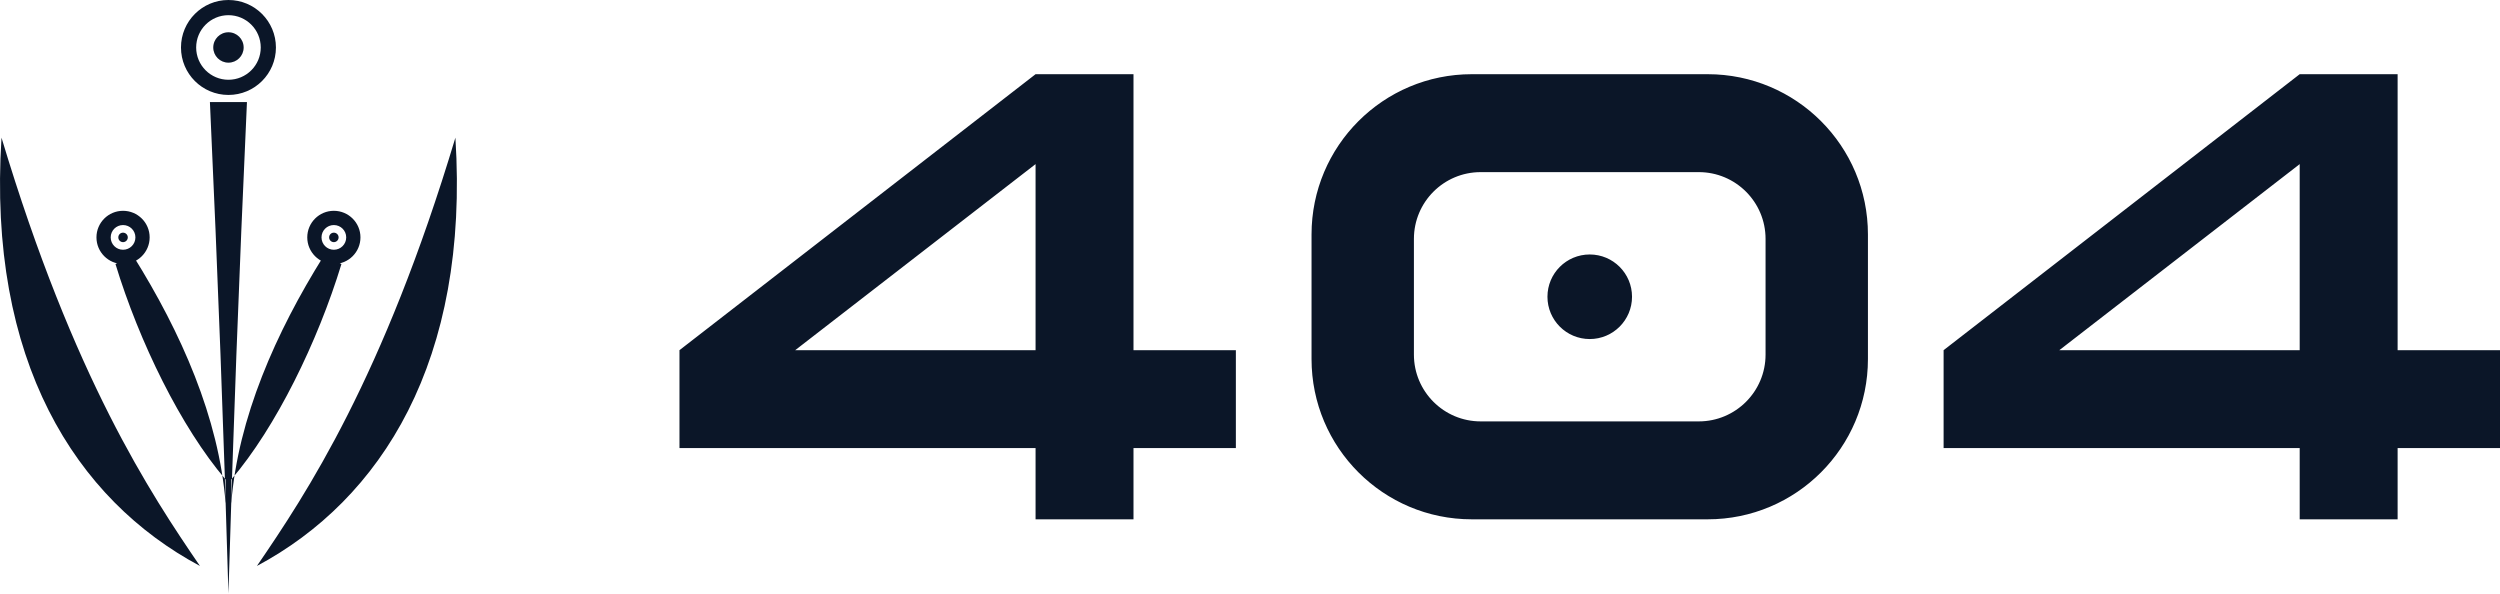
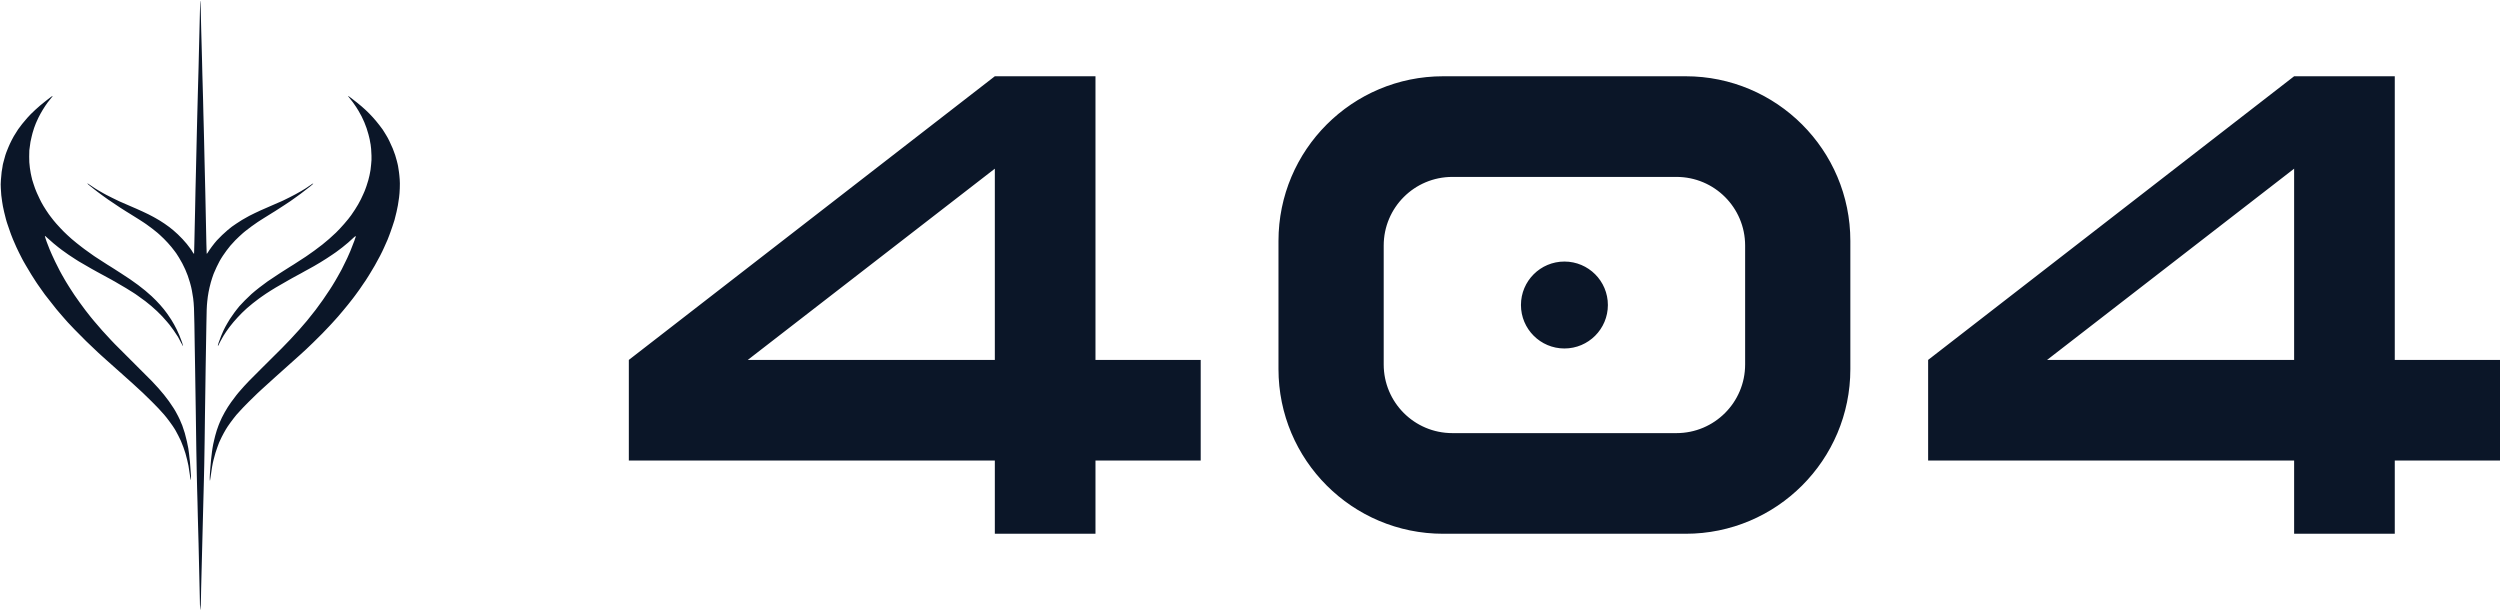
- <svg xmlns="http://www.w3.org/2000/svg" viewBox="0 0 561.65 133.33">
-   <path transform="translate(0 0)" fill="#0B1628" d="M47.16 22.93L55.48 22.93Q52.82 81.07 51.32 133.33Q49.83 81.07 47.16 22.93ZM102.31 30.93C105.51 81.07 85.67 112.21 57.72 127.15C68.82 110.93 86.1 84.91 102.31 30.93ZM51.96 113.07C53.46 93.87 61.99 74.67 72.66 57.6L76.71 59.31C71.38 76.8 61.99 96 51.96 107.73ZM75 47.36C78.3 47.36 80.98 50.03 80.98 53.33C80.98 56.63 78.3 59.31 75 59.31C71.71 59.31 69.03 56.63 69.03 53.33C69.03 50.03 71.71 47.36 75 47.36ZM75 52.27C75.59 52.27 76.07 52.74 76.07 53.33C76.07 53.92 75.59 54.4 75 54.4C74.41 54.4 73.94 53.92 73.94 53.33C73.94 52.74 74.41 52.27 75 52.27ZM0.34 30.93C16.55 84.91 33.83 110.93 44.92 127.15C16.98 112.21 -2.86 81.07 0.34 30.93ZM50.68 113.07L50.68 107.73C40.66 96 31.27 76.8 25.94 59.31L29.99 57.6C40.66 74.67 49.19 93.87 50.68 113.07ZM27.64 47.36C30.94 47.36 33.62 50.03 33.62 53.33C33.62 56.63 30.94 59.31 27.64 59.31C24.35 59.31 21.67 56.63 21.67 53.33C21.67 50.03 24.35 47.36 27.64 47.36ZM27.64 52.27C28.23 52.27 28.71 52.74 28.71 53.33C28.71 53.92 28.23 54.4 27.64 54.4C27.05 54.4 26.58 53.92 26.58 53.33C26.58 52.74 27.05 52.27 27.64 52.27ZM51.32 0C57.21 0 61.99 4.78 61.99 10.67C61.99 16.56 57.21 21.33 51.32 21.33C45.43 21.33 40.66 16.56 40.66 10.67C40.66 4.78 45.43 0 51.32 0ZM51.32 7.25C53.21 7.25 54.74 8.78 54.74 10.67C54.74 12.55 53.21 14.08 51.32 14.08C49.44 14.08 47.91 12.55 47.91 10.67C47.91 8.78 49.44 7.25 51.32 7.25ZM75 50.56C73.47 50.56 72.23 51.8 72.23 53.33C72.23 54.87 73.47 56.11 75 56.11C76.54 56.11 77.78 54.87 77.78 53.33C77.78 51.8 76.54 50.56 75 50.56ZM27.64 50.56C26.11 50.56 24.87 51.8 24.87 53.33C24.87 54.87 26.11 56.11 27.64 56.11C29.18 56.11 30.42 54.87 30.42 53.33C30.42 51.8 29.18 50.56 27.64 50.56ZM51.32 3.41C47.32 3.41 44.07 6.66 44.07 10.67C44.07 14.67 47.32 17.92 51.32 17.92C55.33 17.92 58.58 14.67 58.58 10.67C58.58 6.66 55.33 3.41 51.32 3.41ZM232.65 16.67L254.65 16.67L254.65 78.67L277.65 78.67L277.65 100.67L254.65 100.67L254.65 116.67L232.65 116.67L232.65 100.67L152.65 100.67L152.65 78.67ZM330.65 16.67L383.65 16.67C403.53 16.67 419.65 32.78 419.65 52.67L419.65 80.67C419.65 100.55 403.53 116.67 383.65 116.67L330.65 116.67C310.77 116.67 294.65 100.55 294.65 80.67L294.65 52.67C294.65 32.78 310.77 16.67 330.65 16.67ZM357.15 57.17C362.4 57.17 366.65 61.42 366.65 66.67C366.65 71.91 362.4 76.17 357.15 76.17C351.9 76.17 347.65 71.91 347.65 66.67C347.65 61.42 351.9 57.17 357.15 57.17ZM516.65 16.67L538.65 16.67L538.65 78.67L561.65 78.67L561.65 100.67L538.65 100.67L538.65 116.67L516.65 116.67L516.65 100.67L436.65 100.67L436.65 78.67ZM232.65 36.87L178.65 78.67L232.65 78.67L232.65 36.87ZM332.65 38.67C324.36 38.67 317.65 45.38 317.65 53.67L317.65 79.67C317.65 87.95 324.36 94.67 332.65 94.67L381.65 94.67C389.93 94.67 396.65 87.95 396.65 79.67L396.65 53.67C396.65 45.38 389.93 38.67 381.65 38.67L332.65 38.67ZM516.65 36.87L462.65 78.67L516.65 78.67L516.65 36.87Z" />
+ <svg xmlns="http://www.w3.org/2000/svg" viewBox="0 0 546.45 133.33">
+   <path transform="translate(0 0)" fill="#0B1628" d="M43.77 133.11C43.71 132.64 43.69 132.07 43.66 130.11C43.63 128.01 43.59 126.23 43.49 122.68C43.46 121.52 43.42 119.76 43.4 118.75C43.38 117.75 43.34 116.44 43.32 115.85C43.3 115.25 43.27 113.95 43.24 112.94C43.22 111.94 43.19 110.56 43.17 109.87C43.15 109.18 43.11 107.87 43.09 106.96C43.07 106.06 43.04 104.71 43.02 103.98C42.97 102.25 42.86 95.48 42.79 89.71C42.77 87.99 42.73 85.75 42.71 84.71C42.69 83.68 42.66 81.6 42.64 80.1C42.62 78.6 42.58 76.49 42.56 75.43C42.54 74.36 42.51 72.31 42.49 70.85C42.44 67.63 42.39 66.55 42.22 65.18C42.08 64.13 41.84 62.86 41.63 62.16C41.61 62.07 41.54 61.85 41.5 61.69C41.26 60.82 40.84 59.65 40.53 58.99C40.46 58.84 40.35 58.6 40.28 58.46C40.17 58.22 39.92 57.71 39.83 57.54C39.45 56.83 38.77 55.7 38.54 55.39C38.46 55.3 38.3 55.08 38.18 54.9C37.31 53.71 36.11 52.4 34.93 51.34C34.71 51.15 34.47 50.93 34.4 50.87C34 50.51 32.7 49.52 32.01 49.04C31.77 48.88 31.53 48.71 31.47 48.67C31.37 48.59 31.2 48.48 30.47 48.02C29.71 47.54 28.8 46.97 28.36 46.7C28.14 46.57 27.79 46.35 27.58 46.22C27.04 45.87 26.78 45.7 26.29 45.4C26.01 45.21 23.78 43.73 23.65 43.63C23.44 43.47 22.82 43.03 22.67 42.93C22.57 42.87 22.29 42.66 22.04 42.47C21.8 42.28 21.51 42.07 21.41 42C21.31 41.92 21 41.69 20.72 41.47C20.44 41.25 20.04 40.94 19.84 40.78C19.41 40.44 19.1 40.17 19.1 40.13C19.1 40.08 19.17 40.1 19.28 40.17C19.33 40.21 19.48 40.3 19.59 40.38C19.7 40.45 19.88 40.57 19.99 40.65C20.56 41.05 21.24 41.48 21.64 41.7C21.78 41.77 21.95 41.87 22.03 41.92C22.37 42.11 22.46 42.16 22.57 42.23C22.94 42.45 23.31 42.64 24.53 43.25C25.27 43.61 25.96 43.95 26.05 43.99C26.14 44.03 26.28 44.09 26.37 44.13C27.51 44.63 29.08 45.31 29.29 45.4C29.44 45.45 29.66 45.55 29.78 45.61C29.91 45.66 30.09 45.75 30.18 45.79C30.28 45.83 30.47 45.91 30.6 45.98C30.74 46.04 30.96 46.14 31.09 46.2C31.98 46.6 32.99 47.11 33.49 47.39C33.62 47.47 33.83 47.58 33.94 47.64C35.27 48.37 36.72 49.36 37.83 50.29C39.22 51.45 40.7 53.04 41.58 54.3C41.67 54.44 41.81 54.63 41.89 54.74C41.96 54.85 42.07 55.02 42.12 55.13C42.22 55.3 42.39 55.51 42.42 55.47C42.43 55.47 42.46 54.47 42.48 53.26C42.5 52.04 42.54 50.4 42.56 49.59C42.58 48.79 42.62 47.2 42.64 46.06C42.66 44.92 42.7 42.91 42.73 41.58C42.76 40.25 42.81 38.41 42.83 37.48C42.94 32.28 42.98 30.52 43.03 28.8C43.07 27.76 43.1 26.31 43.11 25.58C43.12 24.84 43.15 23.81 43.17 23.28C43.19 22.75 43.22 21.52 43.24 20.56C43.27 19.6 43.3 18.31 43.32 17.7C43.34 17.08 43.37 15.81 43.4 14.87C43.42 13.93 43.46 12.2 43.49 11.03C43.64 5.63 43.67 4.33 43.7 2.45C43.72 1.35 43.75 0.38 43.77 0.31C43.84 0 43.84 0.02 43.98 6.5C44.01 7.95 44.06 9.61 44.08 10.18C44.1 10.75 44.13 12.1 44.16 13.18C44.18 14.25 44.21 15.59 44.23 16.14C44.25 16.69 44.29 17.97 44.31 18.97C44.33 19.97 44.36 21.27 44.39 21.85C44.41 22.44 44.44 23.81 44.46 24.89C44.48 25.98 44.52 27.33 44.54 27.89C44.56 28.46 44.59 29.73 44.61 30.72C44.63 31.71 44.67 33.52 44.7 34.75C44.76 36.93 44.8 38.84 44.88 42.24C44.95 45.45 45.04 50.07 45.11 53.29C45.13 54.47 45.17 55.45 45.18 55.46C45.22 55.48 45.32 55.38 45.43 55.19C45.75 54.62 46.82 53.19 47.41 52.54C48 51.9 49.08 50.85 49.74 50.31C50.58 49.61 50.78 49.46 51.64 48.89C52.67 48.21 53.18 47.89 54.01 47.45C54.14 47.37 54.37 47.25 54.51 47.17C54.92 46.95 55.43 46.7 55.74 46.56C55.89 46.49 56.21 46.34 56.45 46.23C56.68 46.11 56.88 46.02 56.89 46.02C56.9 46.02 57.04 45.96 57.21 45.88C57.62 45.69 57.75 45.63 58.19 45.45C58.71 45.23 60.7 44.36 60.89 44.27C60.97 44.23 61.05 44.2 61.06 44.2C61.08 44.2 61.21 44.14 61.36 44.07C61.52 44 61.74 43.9 61.87 43.84C61.99 43.78 62.63 43.47 63.29 43.14C65.02 42.28 66.78 41.25 67.64 40.61C67.77 40.52 67.9 40.43 67.95 40.41C67.99 40.39 68.05 40.35 68.07 40.31C68.1 40.28 68.14 40.25 68.16 40.25C68.18 40.25 68.24 40.22 68.3 40.17C68.36 40.13 68.43 40.1 68.46 40.11C68.52 40.13 68.26 40.38 67.87 40.69C67.54 40.94 66.35 41.87 66.18 42C66.11 42.05 65.92 42.2 65.75 42.33C65.58 42.47 65.28 42.69 65.08 42.82C64.88 42.96 64.57 43.18 64.4 43.31C63.85 43.7 63.74 43.78 63.47 43.97C63.33 44.06 63.12 44.2 63 44.28C62.89 44.35 62.56 44.57 62.26 44.77C61.69 45.16 61.57 45.24 60.86 45.68C60.62 45.83 60.27 46.05 60.08 46.18C59.9 46.3 59.64 46.46 59.51 46.53C59.39 46.61 59.06 46.81 58.79 46.98C58.51 47.15 58.01 47.46 57.68 47.67C57.35 47.87 56.96 48.12 56.8 48.23C56.64 48.33 56.43 48.47 56.32 48.54C55.76 48.89 54.1 50.12 53.58 50.55C53.4 50.7 53.19 50.88 53.1 50.95C52.88 51.13 51.65 52.28 51.43 52.52C51.26 52.7 50.74 53.27 50.36 53.69C50 54.09 49.01 55.43 48.71 55.91C48.6 56.09 48.43 56.35 48.34 56.49C48.26 56.63 48.15 56.81 48.11 56.88C48.07 56.95 48 57.08 47.95 57.17C47.69 57.62 46.99 59.1 46.8 59.6C46.74 59.74 46.68 59.9 46.66 59.94C46.6 60.07 46.16 61.4 46.09 61.69C45.65 63.33 45.45 64.42 45.3 65.9C45.19 66.93 45.15 68.05 45.11 70.93C45.05 74.33 45 77.88 44.95 80.46C44.93 81.66 44.9 83.87 44.88 85.38C44.86 86.88 44.82 89.3 44.8 90.75C44.78 92.2 44.75 94.72 44.73 96.35C44.67 100.39 44.62 103.4 44.57 104.86C44.55 105.52 44.52 106.77 44.5 107.63C44.48 108.48 44.44 109.85 44.42 110.67C44.32 114.27 44.19 119.75 44.08 124.09C44.04 125.81 43.99 127.79 43.97 128.49C43.94 129.19 43.93 130.12 43.93 130.56C43.93 131.39 43.86 132.93 43.82 133.18L43.79 133.33L43.77 133.11ZM45.85 104.79C45.83 104.59 45.84 104.15 45.88 103.62C45.92 103.15 45.96 102.53 45.98 102.24C46.05 101.21 46.23 99.43 46.34 98.71C46.38 98.5 46.43 98.16 46.45 97.96C46.53 97.42 46.65 96.82 46.88 95.9C46.95 95.6 47.03 95.3 47.05 95.21C47.19 94.62 47.56 93.48 47.79 92.92C47.86 92.74 47.97 92.47 48.03 92.33C48.53 91.07 49.58 89.2 50.51 87.92C51.07 87.14 51.26 86.89 51.65 86.4C51.9 86.09 52.12 85.83 52.13 85.81C52.14 85.8 52.35 85.56 52.6 85.27C53.05 84.74 53.64 84.1 54.43 83.27C54.66 83.02 55.88 81.8 57.14 80.55C61.99 75.74 62.09 75.64 63.46 74.19C64.6 73 66.32 71.06 67.08 70.13C67.62 69.45 68.78 68.01 68.99 67.73C69.92 66.52 71.29 64.56 72.1 63.29C72.26 63.04 72.49 62.68 72.61 62.49C72.74 62.3 73.04 61.81 73.27 61.4C73.51 60.99 73.72 60.63 73.73 60.6C73.84 60.42 74.25 59.69 74.42 59.37C74.53 59.16 74.66 58.92 74.71 58.84C74.81 58.65 75.38 57.51 75.61 57.01C75.71 56.81 75.85 56.52 75.92 56.37C75.99 56.22 76.16 55.84 76.3 55.51C76.44 55.19 76.56 54.9 76.58 54.87C76.6 54.83 76.67 54.66 76.73 54.49C76.92 54 77 53.8 77.05 53.67C77.14 53.48 77.27 53.14 77.27 53.1C77.27 53.08 77.29 53.01 77.33 52.95C77.4 52.82 77.51 52.5 77.59 52.21C77.63 52.1 77.68 51.96 77.71 51.9C77.77 51.77 77.77 51.6 77.7 51.6C77.67 51.6 77.53 51.72 77.39 51.85C76.71 52.52 75.5 53.56 74.84 54.06C74.64 54.21 74.27 54.49 74.02 54.68C73.58 55.02 73.37 55.17 72.6 55.69C71.09 56.73 68.94 58.04 67.35 58.88C67.18 58.98 66.87 59.14 66.67 59.25C66.47 59.36 66.08 59.58 65.8 59.74C65.52 59.89 65.11 60.11 64.91 60.22C64.7 60.33 64.25 60.58 63.92 60.76C63.59 60.95 63.21 61.16 63.07 61.24C62.65 61.46 60.76 62.55 60.29 62.84C60.05 62.99 59.8 63.14 59.72 63.19C59.65 63.23 59.54 63.29 59.49 63.33C59.43 63.36 59.28 63.46 59.15 63.54C58.45 63.98 57.74 64.45 57.27 64.79C57.11 64.91 56.81 65.12 56.61 65.26C55.96 65.72 54.52 66.87 54.03 67.32C53.99 67.35 53.89 67.45 53.8 67.53C52.71 68.49 51.12 70.21 50.3 71.31C50.21 71.43 50.09 71.58 50.04 71.65C49.75 72.03 49.13 72.93 48.85 73.4C48.49 73.98 47.8 75.29 47.8 75.4C47.8 75.42 47.76 75.47 47.71 75.52L47.62 75.61L47.64 75.44C47.65 75.35 47.71 75.13 47.77 74.96C48.09 74.07 48.19 73.8 48.34 73.42C48.54 72.93 48.76 72.42 48.82 72.31C48.84 72.27 48.95 72.06 49.05 71.84C49.16 71.62 49.26 71.42 49.28 71.39C49.3 71.35 49.49 71.02 49.7 70.65C50.08 69.98 50.37 69.53 50.84 68.88C50.96 68.7 51.14 68.45 51.24 68.31C51.33 68.17 51.55 67.89 51.72 67.68C51.89 67.46 52.17 67.12 52.33 66.92C52.7 66.47 54.27 64.89 54.98 64.26C55.81 63.52 57.6 62.12 58.49 61.51C58.95 61.19 60.73 60 61.13 59.75C61.33 59.63 61.7 59.39 61.96 59.22C62.22 59.05 62.51 58.87 62.59 58.82C62.72 58.74 62.87 58.65 63.52 58.23C63.59 58.18 63.88 58 64.17 57.83C65.04 57.28 66.5 56.34 66.79 56.13C66.84 56.1 66.98 56 67.11 55.91C68.12 55.23 69.2 54.44 70.46 53.46C71.34 52.77 72.52 51.74 73.44 50.85C74.49 49.83 76.09 48 76.76 47.04C77.98 45.31 78.76 43.94 79.39 42.47C79.48 42.26 79.61 41.96 79.69 41.79C79.76 41.62 79.85 41.4 79.88 41.29C79.92 41.19 80.02 40.9 80.11 40.65C80.39 39.84 80.67 38.85 80.76 38.35C80.78 38.24 80.82 38.03 80.85 37.9C80.96 37.43 81.03 36.97 81.12 35.96C81.21 35.09 81.22 34.83 81.2 34.02C81.19 33.21 81.07 31.76 81.01 31.59C81 31.56 80.96 31.37 80.93 31.18C80.86 30.7 80.77 30.27 80.68 29.94C80.65 29.8 80.58 29.53 80.53 29.35C80.06 27.57 79.33 25.83 78.38 24.25C77.99 23.6 77.7 23.15 77.42 22.77C77.31 22.62 77.17 22.42 77.11 22.33C77.04 22.24 76.85 21.99 76.68 21.79C76.2 21.2 76.09 21.06 76.09 21.03C76.09 20.95 76.22 21.02 76.49 21.23C76.66 21.35 76.94 21.58 77.13 21.72C79.95 23.86 81.7 25.64 83.64 28.31C83.7 28.4 83.88 28.69 84.05 28.96C84.21 29.23 84.39 29.52 84.44 29.6C84.74 30.04 85.42 31.43 85.85 32.47C86.21 33.34 86.6 34.52 86.73 35.13C86.76 35.24 86.86 35.67 86.91 35.85C86.96 36.02 87.05 36.51 87.12 37.04C87.15 37.27 87.19 37.54 87.21 37.63C87.23 37.72 87.27 38.03 87.29 38.31C87.31 38.6 87.35 39.01 87.37 39.23C87.45 40.12 87.38 42.12 87.23 43.17C86.99 44.86 86.97 44.97 86.68 46.29C86.61 46.62 86.41 47.41 86.23 48.1C86.19 48.25 85.99 48.86 85.79 49.45C85.59 50.04 85.4 50.6 85.36 50.69C85.29 50.92 85.17 51.24 85.08 51.45C84.98 51.71 84.78 52.21 84.71 52.4C84.64 52.57 84.41 53.09 84.23 53.48C84.19 53.59 84.06 53.87 83.95 54.11C83.55 55.04 82.69 56.7 81.92 58.04C81.36 59.02 81.3 59.11 81 59.58C80.89 59.75 80.71 60.03 80.61 60.22C80.31 60.72 80.12 61.01 79.92 61.31C79.81 61.45 79.62 61.73 79.49 61.93C79.23 62.33 78.79 62.97 78.62 63.21C78.55 63.3 78.39 63.53 78.25 63.72C78.12 63.91 77.83 64.3 77.61 64.6C77.39 64.89 77.15 65.21 77.08 65.3C76.83 65.65 75.34 67.5 74.96 67.93C74.76 68.17 74.5 68.47 74.4 68.59C74.3 68.72 74.08 68.98 73.91 69.17C73.74 69.36 73.51 69.62 73.39 69.75C72.94 70.28 72.87 70.35 72.55 70.68C72.38 70.87 72.14 71.13 72.02 71.25C71.29 72.06 69.71 73.67 68.42 74.91C67.04 76.24 66.76 76.51 65.66 77.5C64.84 78.25 65.22 77.91 60.12 82.46C58.34 84.05 57.87 84.48 57.22 85.09C56.91 85.38 56.49 85.77 56.27 85.97C55.66 86.52 53.03 89.15 52.57 89.69C52.34 89.95 52.13 90.18 52.11 90.2C51.75 90.52 50.49 92.15 49.77 93.22C49.3 93.91 48.52 95.33 48.11 96.26C48.04 96.41 47.95 96.61 47.91 96.69C47.88 96.78 47.82 96.91 47.79 97C47.76 97.08 47.63 97.44 47.5 97.79C47.17 98.69 47.04 99.13 46.68 100.51C46.46 101.36 46.25 102.57 45.98 104.58C45.95 104.84 45.91 105.07 45.9 105.08C45.88 105.1 45.86 104.96 45.85 104.79ZM41.66 104.78C41.64 104.7 41.61 104.53 41.59 104.4C41.55 104.01 41.27 102.18 41.19 101.78C41.02 100.92 40.83 100.15 40.53 99.08C40.48 98.88 40.22 98.13 40.08 97.74C39.79 96.96 39.7 96.73 39.53 96.35C39.3 95.83 38.64 94.55 38.4 94.14C38.36 94.08 38.27 93.92 38.2 93.8C37.82 93.14 36.48 91.32 35.87 90.63C34.85 89.48 34.5 89.1 33.24 87.84C31.76 86.36 30.77 85.42 28.93 83.76C27.75 82.7 27.41 82.4 27.07 82.1C26.89 81.94 26.73 81.8 26.71 81.77C26.69 81.75 26.39 81.48 26.04 81.18C25.24 80.48 23.79 79.18 23.27 78.71C23.05 78.51 22.7 78.2 22.49 78.01C22.29 77.83 22 77.57 21.87 77.45C21.73 77.32 21.52 77.12 21.39 77.01C20.01 75.75 17.58 73.37 16.29 72.01C15.96 71.67 14.97 70.62 14.82 70.46C14.75 70.38 14.18 69.74 14.07 69.61C14 69.53 13.91 69.43 13.87 69.38C13.82 69.33 13.62 69.09 13.41 68.85C13.21 68.61 13.01 68.38 12.98 68.35C12.95 68.32 12.8 68.14 12.64 67.95C12.49 67.76 12.33 67.58 12.3 67.55C12.16 67.4 9.98 64.63 9.83 64.41C9.8 64.37 9.59 64.07 9.36 63.75C8.78 62.95 8.55 62.62 8.25 62.18C8.11 61.97 7.95 61.72 7.88 61.63C7.47 61.01 7.21 60.62 6.85 60.02C6.29 59.12 5.85 58.37 5.63 57.98C5.54 57.81 5.43 57.62 5.39 57.56C5.35 57.51 5.25 57.34 5.17 57.18C5.08 57.01 4.94 56.75 4.85 56.59C4.58 56.09 3.69 54.3 3.57 54C3.5 53.84 3.41 53.63 3.36 53.52C3.08 52.92 2.52 51.58 2.41 51.24C2.38 51.16 2.29 50.89 2.2 50.65C2.11 50.41 1.94 49.92 1.82 49.55C1.69 49.18 1.58 48.84 1.56 48.79C1.54 48.74 1.48 48.57 1.44 48.41C1.4 48.26 1.33 48.02 1.29 47.88C1.18 47.5 1.06 47.04 0.91 46.36C0.63 45.12 0.6 44.96 0.47 44.09C0.27 42.74 0.26 42.63 0.18 41.17C0.14 40.41 0.14 40.21 0.2 39.31C0.31 37.88 0.4 37.11 0.55 36.44C0.58 36.29 0.6 36.13 0.6 36.08C0.6 36.04 0.64 35.87 0.68 35.72C0.72 35.57 0.79 35.3 0.84 35.13C0.92 34.83 1 34.52 1.17 33.93C1.26 33.63 1.48 33.03 1.67 32.59C1.75 32.4 1.82 32.23 1.82 32.22C1.82 32.2 1.87 32.08 1.94 31.94C2 31.8 2.11 31.56 2.18 31.4C2.34 31.04 2.76 30.23 3.02 29.77C3.19 29.49 3.85 28.42 3.96 28.27C4.61 27.37 4.98 26.9 5.95 25.78C6.8 24.8 8.52 23.21 9.81 22.22C9.96 22.1 10.26 21.87 10.47 21.7C10.69 21.54 10.99 21.3 11.15 21.18C11.42 20.97 11.54 20.93 11.47 21.07C11.45 21.11 11.25 21.36 11.02 21.64C10.49 22.28 10.27 22.58 9.9 23.13C9.16 24.24 8.47 25.49 8.03 26.52C7.93 26.76 7.84 26.97 7.82 27C7.69 27.24 7.22 28.63 7.11 29.09C7.09 29.2 7.01 29.53 6.93 29.81C6.7 30.74 6.59 31.3 6.51 32.11C6.48 32.38 6.44 32.71 6.41 32.85C6.39 32.99 6.38 33.62 6.38 34.24C6.38 35.31 6.4 35.64 6.53 36.7C6.61 37.32 6.83 38.53 6.9 38.71C6.93 38.76 6.95 38.85 6.95 38.9C6.94 38.99 7.02 39.25 7.33 40.21C7.58 40.99 7.75 41.44 7.92 41.83C7.94 41.89 8.02 42.07 8.09 42.23C8.26 42.63 8.32 42.77 8.68 43.5C8.99 44.13 9.05 44.25 9.51 45.04C9.71 45.39 10.48 46.57 10.67 46.82C10.71 46.87 10.89 47.1 11.05 47.33C11.42 47.83 12.03 48.59 12.31 48.89C13.68 50.41 14.2 50.93 15.66 52.23C15.98 52.52 17.52 53.76 17.87 54.01C17.95 54.08 18.25 54.3 18.53 54.51C18.97 54.85 19.61 55.3 20.46 55.89C20.6 55.98 20.75 56.09 20.8 56.12C21.13 56.35 22.73 57.38 23.49 57.86C23.8 58.05 24.1 58.24 24.17 58.28C24.39 58.42 24.7 58.62 24.93 58.76C25.06 58.85 25.36 59.03 25.58 59.18C25.81 59.32 26.19 59.57 26.44 59.73C29.27 61.53 31.38 63.11 33.14 64.74C34.42 65.93 35.69 67.35 36.49 68.49C36.62 68.69 36.79 68.92 36.85 69.01C37.58 70 38.57 71.76 39.08 73.02C39.14 73.15 39.2 73.3 39.22 73.34C39.29 73.51 39.39 73.74 39.53 74.14C39.62 74.37 39.73 74.67 39.78 74.8C39.83 74.94 39.89 75.14 39.92 75.26C39.95 75.37 39.99 75.51 40 75.56C40.02 75.63 40.02 75.64 39.98 75.63C39.95 75.62 39.73 75.22 39.49 74.74C39.25 74.26 38.99 73.78 38.92 73.66C38.8 73.47 38.06 72.35 37.93 72.17C37.7 71.83 37.18 71.14 37.05 70.98C36.96 70.87 36.7 70.57 36.48 70.3C35.26 68.82 33.53 67.18 31.75 65.82C31.25 65.44 31.03 65.28 30.71 65.07C30.58 64.98 30.31 64.78 30.12 64.64C29.93 64.5 29.69 64.33 29.61 64.28C29.52 64.22 29.34 64.1 29.21 64.02C29.09 63.94 28.93 63.83 28.85 63.79C28.78 63.75 28.68 63.68 28.62 63.65C28.51 63.58 27.95 63.23 27.53 62.97C27.3 62.82 26.16 62.16 25.75 61.93C25.65 61.87 25.48 61.77 25.38 61.71C25.28 61.64 25.12 61.56 25.04 61.51C24.95 61.47 24.86 61.42 24.83 61.4C24.8 61.38 24.58 61.26 24.36 61.13C24.12 61.01 23.91 60.89 23.88 60.87C23.85 60.85 23.77 60.8 23.7 60.77C23.64 60.74 23.5 60.67 23.4 60.61C23.3 60.55 23.04 60.41 22.84 60.3C22.63 60.19 22.39 60.05 22.3 60.01C22.22 59.96 22.1 59.9 22.04 59.87C21.98 59.84 21.76 59.72 21.55 59.6C21.35 59.48 21.17 59.39 21.16 59.39C21.16 59.39 21.06 59.33 20.95 59.27C20.75 59.15 20.67 59.11 20.03 58.76C19.51 58.48 17.56 57.35 17.2 57.12C16.91 56.94 16.77 56.85 16.46 56.65C15.61 56.13 14.39 55.28 13.51 54.63C13.23 54.41 12.88 54.15 12.74 54.04C12.21 53.64 11.21 52.79 10.52 52.15C9.97 51.64 9.84 51.54 9.8 51.58C9.78 51.61 10.09 52.57 10.21 52.88C10.39 53.29 10.74 54.2 10.74 54.24C10.74 54.26 10.77 54.34 10.81 54.43C10.85 54.51 10.92 54.68 10.97 54.79C11.02 54.91 11.09 55.07 11.12 55.15C11.29 55.51 11.39 55.74 11.39 55.76C11.39 55.85 12.62 58.36 13.04 59.14C13.18 59.39 13.35 59.71 13.42 59.84C13.5 59.98 13.57 60.12 13.59 60.15C13.61 60.18 13.72 60.36 13.83 60.56C13.94 60.75 14.06 60.97 14.1 61.04C14.15 61.11 14.31 61.39 14.46 61.65C14.61 61.91 14.86 62.31 15.01 62.54C15.16 62.77 15.35 63.07 15.43 63.2C16.26 64.57 18.48 67.65 19.81 69.27C19.99 69.49 20.33 69.9 20.56 70.18C21.43 71.24 23.25 73.29 24.26 74.33C24.48 74.56 24.88 74.97 25.13 75.24C25.39 75.51 26.48 76.6 27.54 77.65C30.11 80.19 32.5 82.58 33.22 83.33C35.2 85.39 36.7 87.25 37.83 89.04C37.88 89.11 37.98 89.27 38.05 89.38C38.12 89.5 38.21 89.64 38.25 89.71C38.28 89.77 38.35 89.89 38.4 89.97C38.55 90.24 38.69 90.49 38.93 90.96C39.22 91.54 39.34 91.78 39.69 92.65C39.75 92.79 39.81 92.93 39.83 92.97C39.9 93.12 40.31 94.35 40.39 94.66C40.74 95.93 41.04 97.24 41.16 98C41.3 98.97 41.36 99.43 41.42 100.09C41.46 100.49 41.51 100.88 41.52 100.94C41.55 101.16 41.72 103.52 41.75 104.12C41.76 104.44 41.75 104.76 41.73 104.82L41.7 104.93L41.66 104.78ZM217.45 16.67L239.45 16.67L239.45 78.67L262.45 78.67L262.45 100.67L239.45 100.67L239.45 116.67L217.45 116.67L217.45 100.67L137.45 100.67L137.45 78.67ZM315.45 16.67L368.45 16.67C388.33 16.67 404.45 32.78 404.45 52.67L404.45 80.67C404.45 100.55 388.33 116.67 368.45 116.67L315.45 116.67C295.57 116.67 279.45 100.55 279.45 80.67L279.45 52.67C279.45 32.78 295.57 16.67 315.45 16.67ZM341.95 57.17C347.2 57.17 351.45 61.42 351.45 66.67C351.45 71.91 347.2 76.17 341.95 76.17C336.7 76.17 332.45 71.91 332.45 66.67C332.45 61.42 336.7 57.17 341.95 57.17ZM501.45 16.67L523.45 16.67L523.45 78.67L546.45 78.67L546.45 100.67L523.45 100.67L523.45 116.67L501.45 116.67L501.45 100.67L421.45 100.67L421.45 78.67ZM217.45 36.87L163.45 78.67L217.45 78.67L217.45 36.87ZM317.45 38.67C309.16 38.67 302.45 45.38 302.45 53.67L302.45 79.67C302.45 87.95 309.16 94.67 317.45 94.67L366.45 94.67C374.73 94.67 381.45 87.95 381.45 79.67L381.45 53.67C381.45 45.38 374.73 38.67 366.45 38.67L317.45 38.67ZM501.45 36.87L447.45 78.67L501.45 78.67L501.45 36.87Z" />
</svg>
